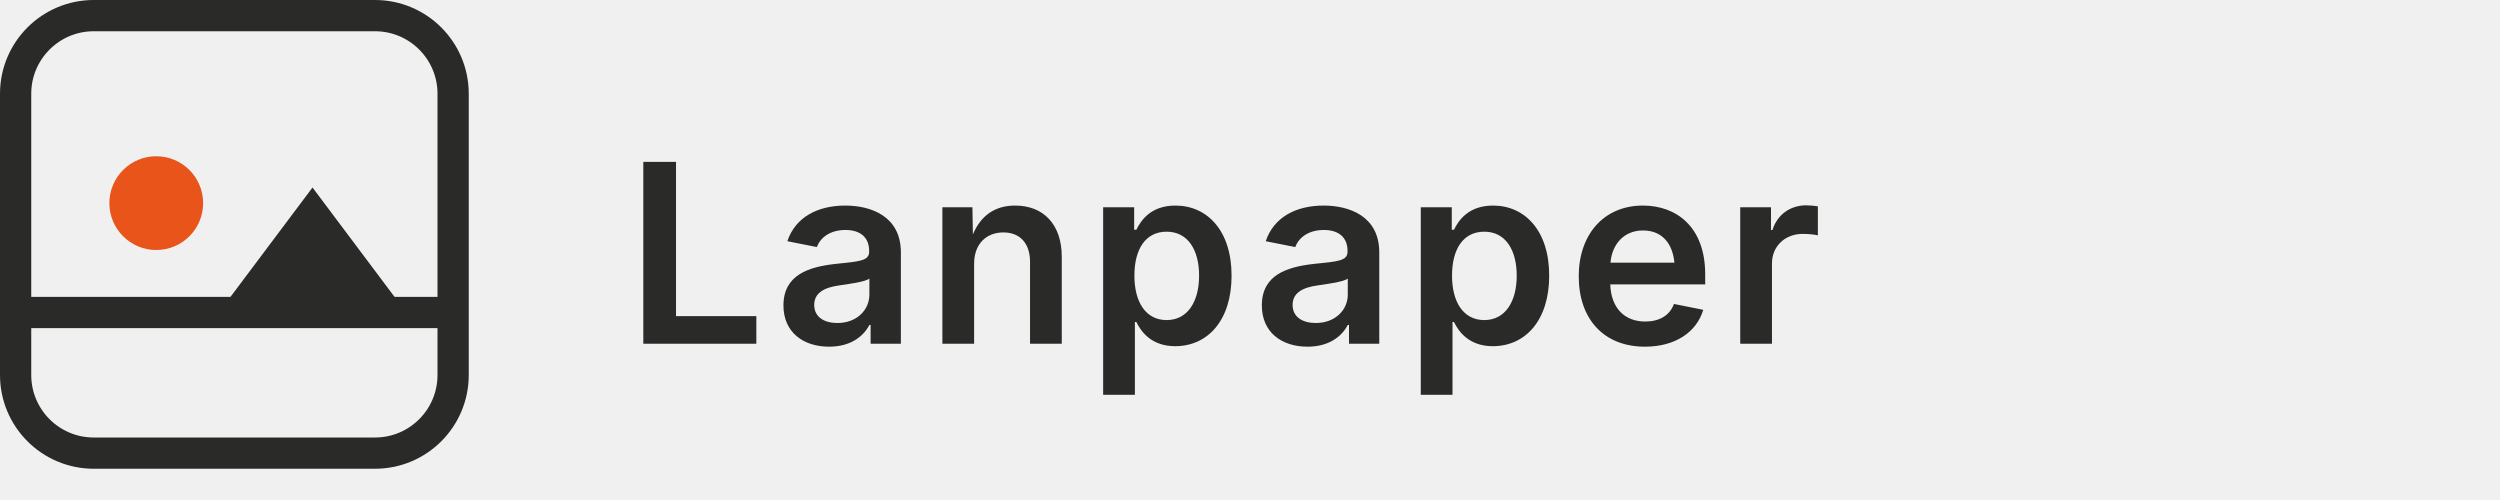
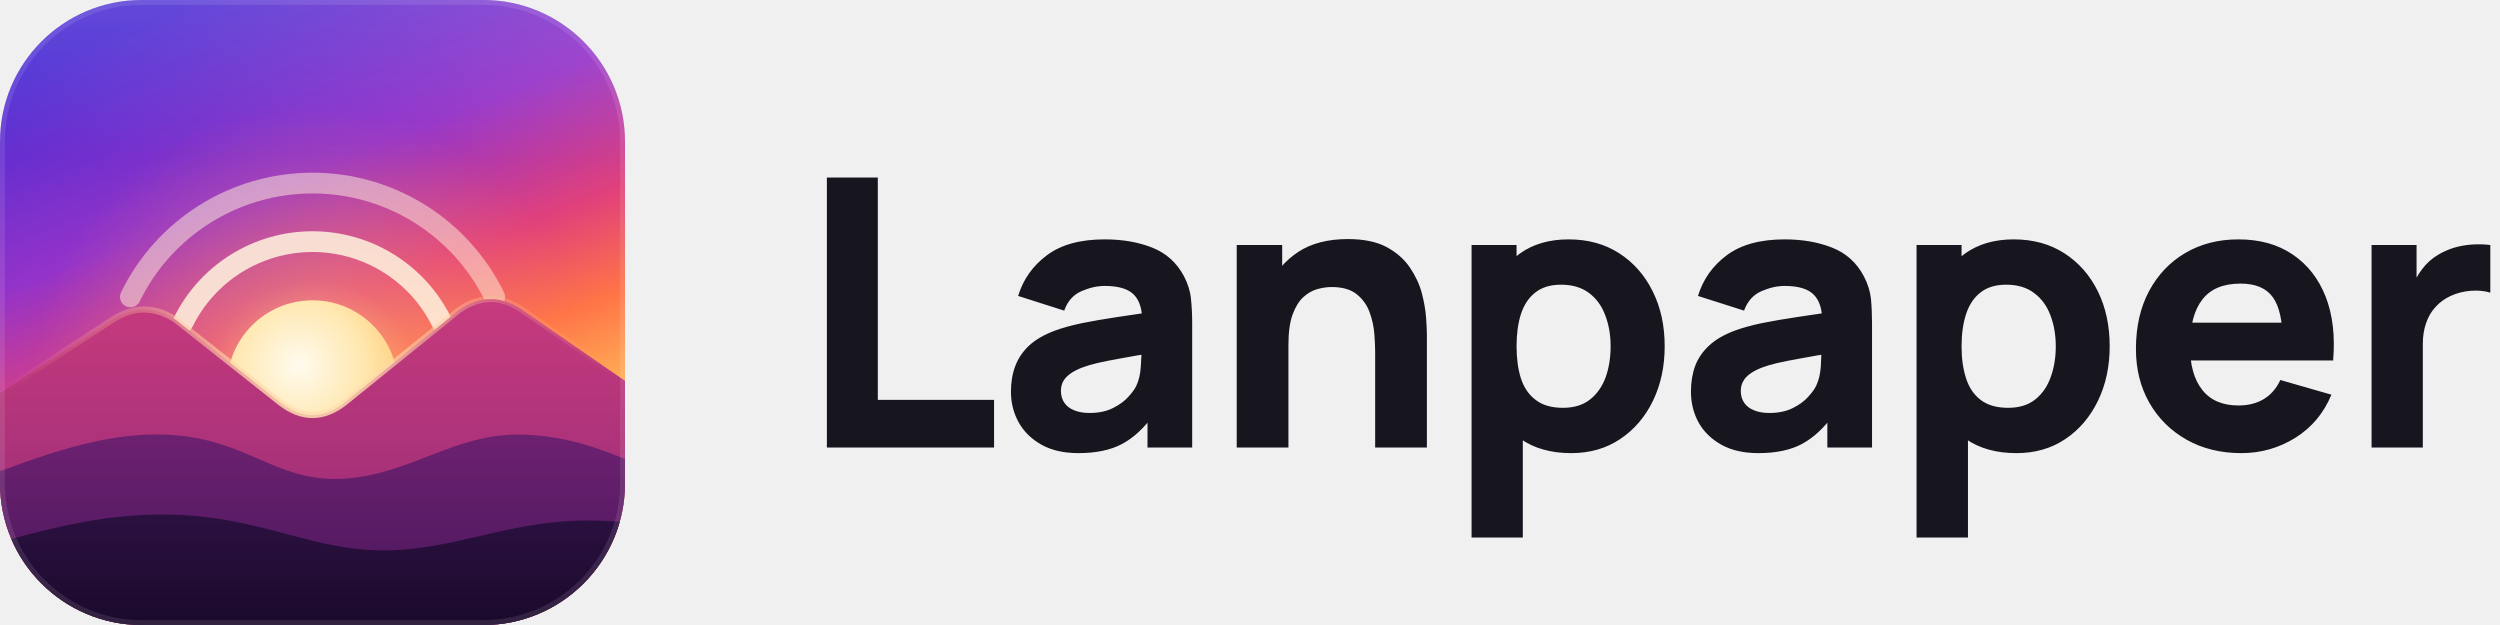
- <svg xmlns="http://www.w3.org/2000/svg" viewBox="0 0 160 32" fill="none">
-   <rect x="1" y="1" width="28" height="28" rx="5" stroke="#2a2a28" stroke-width="2" />
-   <line x1="1" y1="20" x2="29" y2="20" stroke="#2a2a28" stroke-width="2" />
-   <circle cx="10" cy="13" r="3" fill="#e8541a" />
-   <polyline points="14,20 20,12 26,20" fill="#2a2a28" stroke="none" />
-   <text x="40" y="22" font-family="system-ui, -apple-system, sans-serif" font-size="16" font-weight="600" letter-spacing="0.5" fill="#2a2a28">Lanpaper</text>
+ <svg xmlns="http://www.w3.org/2000/svg" viewBox="0 0 160 40" role="img" aria-label="Lanpaper">
+   <svg width="40" height="40" viewBox="0 0 512 512">
+     <defs>
+       <clipPath id="tile">
+         <rect width="512" height="512" rx="116" />
+       </clipPath>
+       <linearGradient id="sky" x1="0.3" y1="0" x2="0.7" y2="1">
+         <stop offset="0" stop-color="#4a2bd3" />
+         <stop offset="0.3" stop-color="#9433c9" />
+         <stop offset="0.5" stop-color="#e2417a" />
+         <stop offset="0.64" stop-color="#ff7447" />
+         <stop offset="0.76" stop-color="#ffab55" />
+       </linearGradient>
+       <radialGradient id="glow" cx="256" cy="316" r="230" gradientUnits="userSpaceOnUse">
+         <stop offset="0" stop-color="#ffe7a8" stop-opacity="0.9" />
+         <stop offset="0.38" stop-color="#ffb070" stop-opacity="0.35" />
+         <stop offset="1" stop-color="#ff8a5c" stop-opacity="0" />
+       </radialGradient>
+       <radialGradient id="sun" cx="0.42" cy="0.38" r="0.7">
+         <stop offset="0" stop-color="#fffbef" />
+         <stop offset="0.55" stop-color="#ffe7ae" />
+         <stop offset="1" stop-color="#ffc56c" />
+       </radialGradient>
+       <linearGradient id="ridge1" x1="0" y1="0" x2="0" y2="1">
+         <stop offset="0" stop-color="#c73a7e" />
+         <stop offset="1" stop-color="#8c2a74" />
+       </linearGradient>
+       <linearGradient id="ridge2" x1="0" y1="0" x2="0" y2="1">
+         <stop offset="0" stop-color="#6d2170" />
+         <stop offset="1" stop-color="#46165a" />
+       </linearGradient>
+       <linearGradient id="ridge3" x1="0" y1="0" x2="0" y2="1">
+         <stop offset="0" stop-color="#2b1040" />
+         <stop offset="1" stop-color="#1b0a2c" />
+       </linearGradient>
+       <radialGradient id="rim" cx="256" cy="316" r="250" gradientUnits="userSpaceOnUse">
+         <stop offset="0" stop-color="#ffe4b5" stop-opacity="0.95" />
+         <stop offset="0.6" stop-color="#ffc59a" stop-opacity="0.35" />
+         <stop offset="1" stop-color="#ffb08a" stop-opacity="0" />
+       </radialGradient>
+       <linearGradient id="gloss" x1="0" y1="0" x2="0" y2="1">
+         <stop offset="0" stop-color="#fff" stop-opacity="0.14" />
+         <stop offset="0.5" stop-color="#fff" stop-opacity="0" />
+       </linearGradient>
+     </defs>
+     <g clip-path="url(#tile)">
+       <rect width="512" height="512" fill="url(#sky)" />
+       <circle cx="256" cy="316" r="230" fill="url(#glow)" />
+       <g fill="none" stroke="#fff4de" stroke-linecap="round" stroke-width="17">
+         <path d="M106.8 243.2A166 166 0 0 1 405.2 243.2" stroke-opacity="0.5" />
+         <path d="M149.9 264.3A118 118 0 0 1 362.1 264.3" stroke-opacity="0.85" />
+       </g>
+       <circle cx="256" cy="316" r="70" fill="url(#sun)" />
+       <path d="M0 322L92 262Q118 245 144 262L230 330Q256 350 282 330L376 254Q402 236 428 254L512 312V512H0Z" fill="url(#ridge1)" />
+       <path d="M0 322L92 262Q118 245 144 262L230 330Q256 350 282 330L376 254Q402 236 428 254L512 312" fill="none" stroke="url(#rim)" stroke-width="5" stroke-linejoin="round" />
+       <path d="M0 386C54 366 104 350 156 358C208 366 232 396 284 392C336 388 372 356 424 356C462 356 492 368 512 376V512H0Z" fill="url(#ridge2)" />
+       <path d="M0 444C58 428 110 416 172 424C234 432 272 456 334 450C394 444 436 420 512 428V512H0Z" fill="url(#ridge3)" />
+       <rect width="512" height="256" fill="url(#gloss)" />
+     </g>
+     <rect x="2" y="2" width="508" height="508" rx="114" fill="none" stroke="#fff" stroke-opacity="0.1" stroke-width="4" />
+   </svg>
+   <path fill="#17161f" d="M52.92 28.64V11.36H56.18V25.59H63.62V28.64ZM69.02 29Q67.63 29 66.67 28.47Q65.7 27.93 65.2 27.04Q64.7 26.14 64.7 25.06Q64.7 24.16 64.98 23.42Q65.26 22.68 65.87 22.11Q66.49 21.54 67.54 21.15Q68.26 20.89 69.25 20.68Q70.25 20.48 71.51 20.29Q72.77 20.11 74.28 19.88L73.1 20.53Q73.1 19.38 72.55 18.84Q72 18.3 70.7 18.3Q69.98 18.3 69.2 18.64Q68.42 18.99 68.11 19.88L65.16 18.94Q65.65 17.34 67.01 16.33Q68.36 15.32 70.7 15.32Q72.42 15.32 73.75 15.85Q75.08 16.38 75.77 17.67Q76.15 18.39 76.22 19.11Q76.3 19.83 76.3 20.72V28.64H73.44V25.98L73.85 26.53Q72.9 27.84 71.8 28.42Q70.7 29 69.02 29ZM69.72 26.43Q70.62 26.43 71.24 26.11Q71.86 25.8 72.22 25.39Q72.59 24.98 72.72 24.7Q72.97 24.18 73.01 23.47Q73.06 22.77 73.06 22.3L74.02 22.54Q72.56 22.78 71.66 22.95Q70.76 23.11 70.21 23.24Q69.66 23.37 69.24 23.53Q68.76 23.72 68.47 23.94Q68.17 24.16 68.03 24.43Q67.9 24.69 67.9 25.02Q67.9 25.46 68.12 25.78Q68.34 26.1 68.75 26.26Q69.16 26.43 69.72 26.43ZM88.01 28.64V22.52Q88.01 22.08 87.96 21.39Q87.91 20.7 87.66 20Q87.41 19.3 86.84 18.84Q86.27 18.37 85.22 18.37Q84.8 18.37 84.32 18.5Q83.84 18.63 83.42 19.01Q83 19.39 82.73 20.12Q82.46 20.85 82.46 22.06L80.59 21.18Q80.59 19.64 81.22 18.3Q81.84 16.95 83.09 16.12Q84.35 15.3 86.26 15.3Q87.78 15.3 88.74 15.81Q89.7 16.33 90.23 17.12Q90.77 17.91 91 18.77Q91.22 19.63 91.27 20.34Q91.32 21.04 91.32 21.37V28.64ZM79.15 28.64V15.68H82.06V19.98H82.46V28.64ZM100.56 29Q98.63 29 97.33 28.1Q96.04 27.2 95.38 25.65Q94.73 24.1 94.73 22.16Q94.73 20.22 95.38 18.67Q96.02 17.12 97.28 16.22Q98.54 15.32 100.39 15.32Q102.25 15.32 103.63 16.21Q105.01 17.1 105.77 18.64Q106.54 20.18 106.54 22.16Q106.54 24.1 105.79 25.65Q105.04 27.2 103.69 28.1Q102.35 29 100.56 29ZM94.18 34.4V15.68H97.06V24.56H97.46V34.4ZM100.03 26.1Q101.09 26.1 101.76 25.57Q102.43 25.04 102.76 24.15Q103.08 23.25 103.08 22.16Q103.08 21.08 102.74 20.19Q102.41 19.29 101.71 18.76Q101 18.22 99.91 18.22Q98.89 18.22 98.26 18.72Q97.63 19.21 97.34 20.1Q97.06 20.98 97.06 22.16Q97.06 23.34 97.34 24.22Q97.63 25.11 98.29 25.6Q98.94 26.1 100.03 26.1ZM112.54 29Q111.14 29 110.18 28.47Q109.21 27.93 108.71 27.04Q108.22 26.14 108.22 25.06Q108.22 24.16 108.49 23.42Q108.77 22.68 109.39 22.11Q110 21.54 111.05 21.15Q111.77 20.89 112.76 20.68Q113.76 20.48 115.02 20.29Q116.28 20.11 117.79 19.88L116.62 20.53Q116.62 19.38 116.06 18.84Q115.51 18.3 114.22 18.3Q113.5 18.3 112.72 18.64Q111.94 18.99 111.62 19.88L108.67 18.94Q109.16 17.34 110.52 16.33Q111.88 15.32 114.22 15.32Q115.93 15.32 117.26 15.85Q118.6 16.38 119.28 17.67Q119.66 18.39 119.74 19.11Q119.81 19.83 119.81 20.72V28.64H116.95V25.98L117.36 26.53Q116.41 27.84 115.31 28.42Q114.22 29 112.54 29ZM113.23 26.43Q114.13 26.43 114.75 26.11Q115.37 25.8 115.73 25.39Q116.1 24.98 116.23 24.7Q116.48 24.18 116.53 23.47Q116.57 22.77 116.57 22.3L117.53 22.54Q116.08 22.78 115.18 22.95Q114.28 23.11 113.72 23.24Q113.17 23.37 112.75 23.53Q112.27 23.72 111.98 23.94Q111.68 24.16 111.55 24.43Q111.41 24.69 111.41 25.02Q111.41 25.46 111.63 25.78Q111.85 26.1 112.26 26.26Q112.67 26.43 113.23 26.43ZM129.05 29Q127.12 29 125.82 28.1Q124.52 27.2 123.87 25.65Q123.22 24.1 123.22 22.16Q123.22 20.22 123.86 18.67Q124.51 17.12 125.77 16.22Q127.03 15.32 128.88 15.32Q130.74 15.32 132.12 16.21Q133.5 17.1 134.26 18.64Q135.02 20.18 135.02 22.16Q135.02 24.1 134.27 25.65Q133.52 27.2 132.18 28.1Q130.84 29 129.05 29ZM122.66 34.4V15.68H125.54V24.56H125.95V34.4ZM128.52 26.1Q129.58 26.1 130.25 25.57Q130.92 25.04 131.24 24.15Q131.57 23.25 131.57 22.16Q131.57 21.08 131.23 20.19Q130.9 19.29 130.19 18.76Q129.49 18.22 128.4 18.22Q127.38 18.22 126.75 18.72Q126.12 19.21 125.83 20.1Q125.54 20.98 125.54 22.16Q125.54 23.34 125.83 24.22Q126.12 25.11 126.77 25.6Q127.43 26.1 128.52 26.1ZM143.45 29Q141.46 29 139.94 28.14Q138.42 27.28 137.56 25.78Q136.7 24.27 136.7 22.33Q136.7 20.2 137.54 18.63Q138.38 17.06 139.86 16.19Q141.34 15.32 143.26 15.32Q145.3 15.32 146.72 16.28Q148.15 17.24 148.84 18.98Q149.52 20.72 149.32 23.07H146.09V21.87Q146.09 19.89 145.46 19.02Q144.83 18.15 143.4 18.15Q141.73 18.15 140.95 19.17Q140.16 20.18 140.16 22.16Q140.16 23.97 140.95 24.96Q141.73 25.95 143.26 25.95Q144.22 25.95 144.9 25.53Q145.58 25.11 145.94 24.32L149.21 25.26Q148.48 27.03 146.9 28.02Q145.32 29 143.45 29ZM139.15 23.07V20.65H147.74V23.07ZM151.78 28.64V15.68H154.66V18.85L154.34 18.44Q154.6 17.77 155.02 17.22Q155.44 16.66 156.05 16.3Q156.52 16.02 157.07 15.85Q157.62 15.69 158.21 15.65Q158.8 15.61 159.38 15.68V18.73Q158.84 18.56 158.13 18.61Q157.42 18.67 156.84 18.94Q156.26 19.21 155.87 19.65Q155.47 20.08 155.27 20.68Q155.06 21.27 155.06 22.02V28.64Z" />
</svg>
